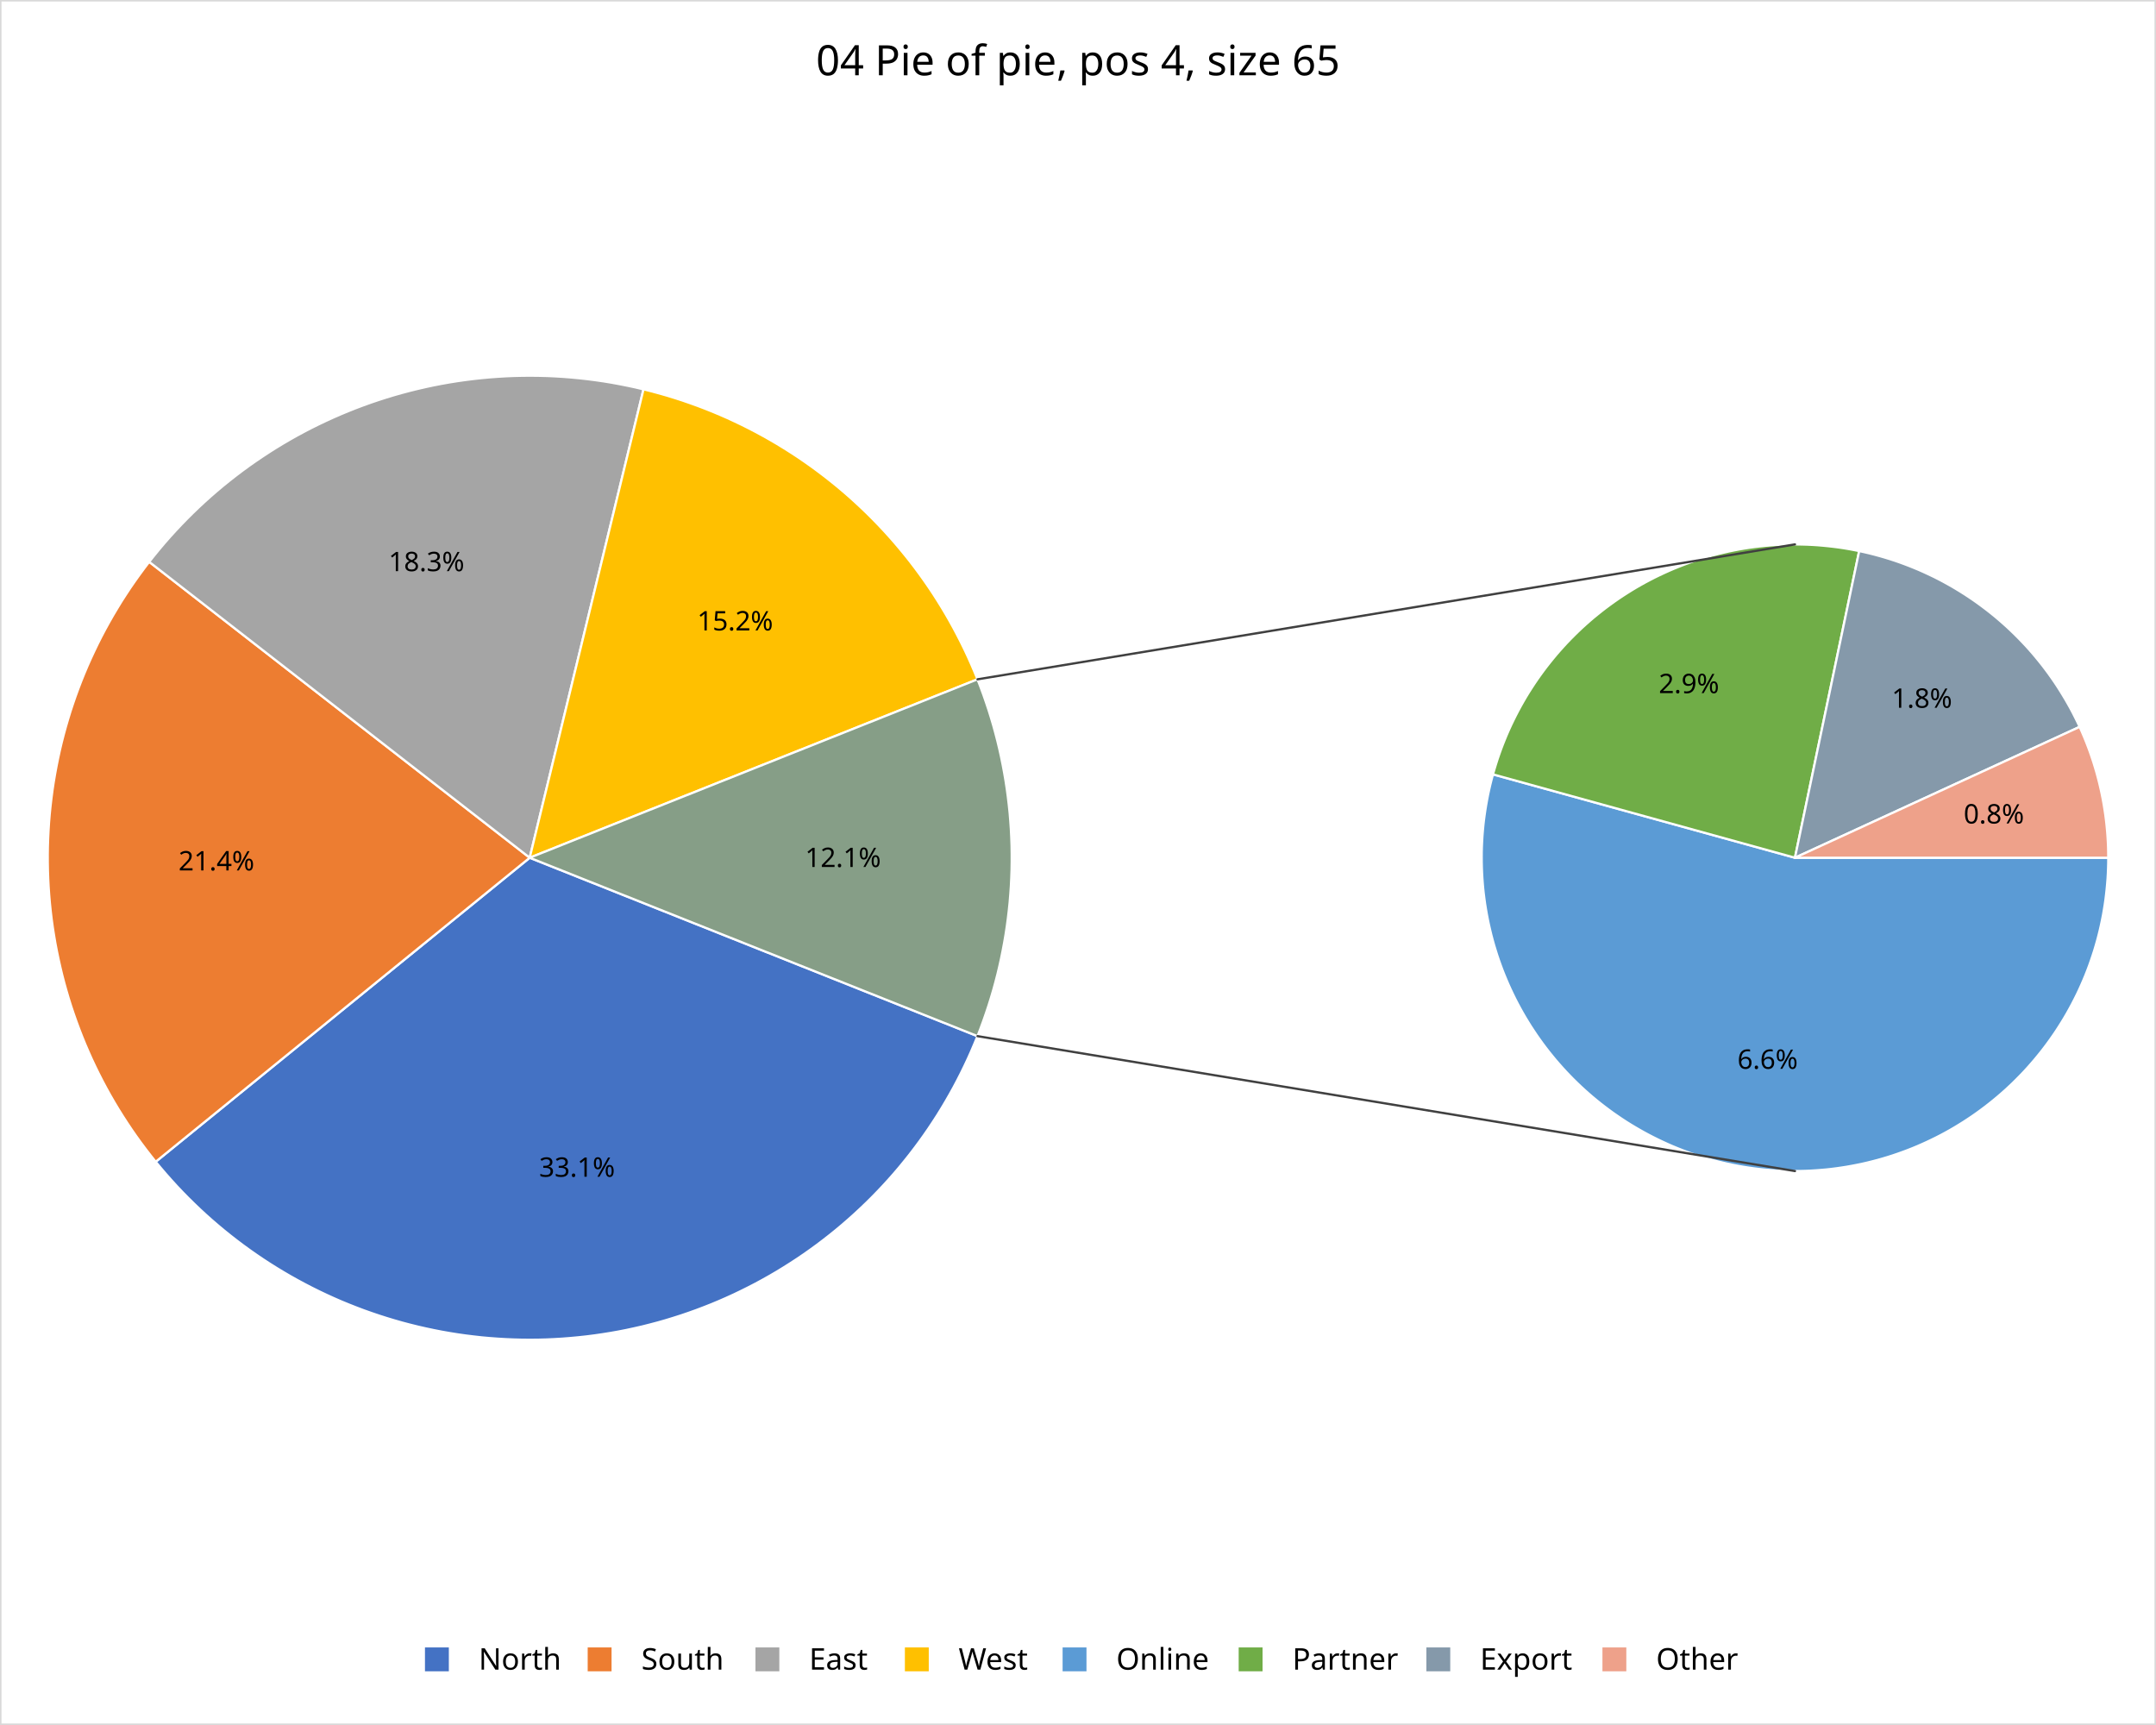
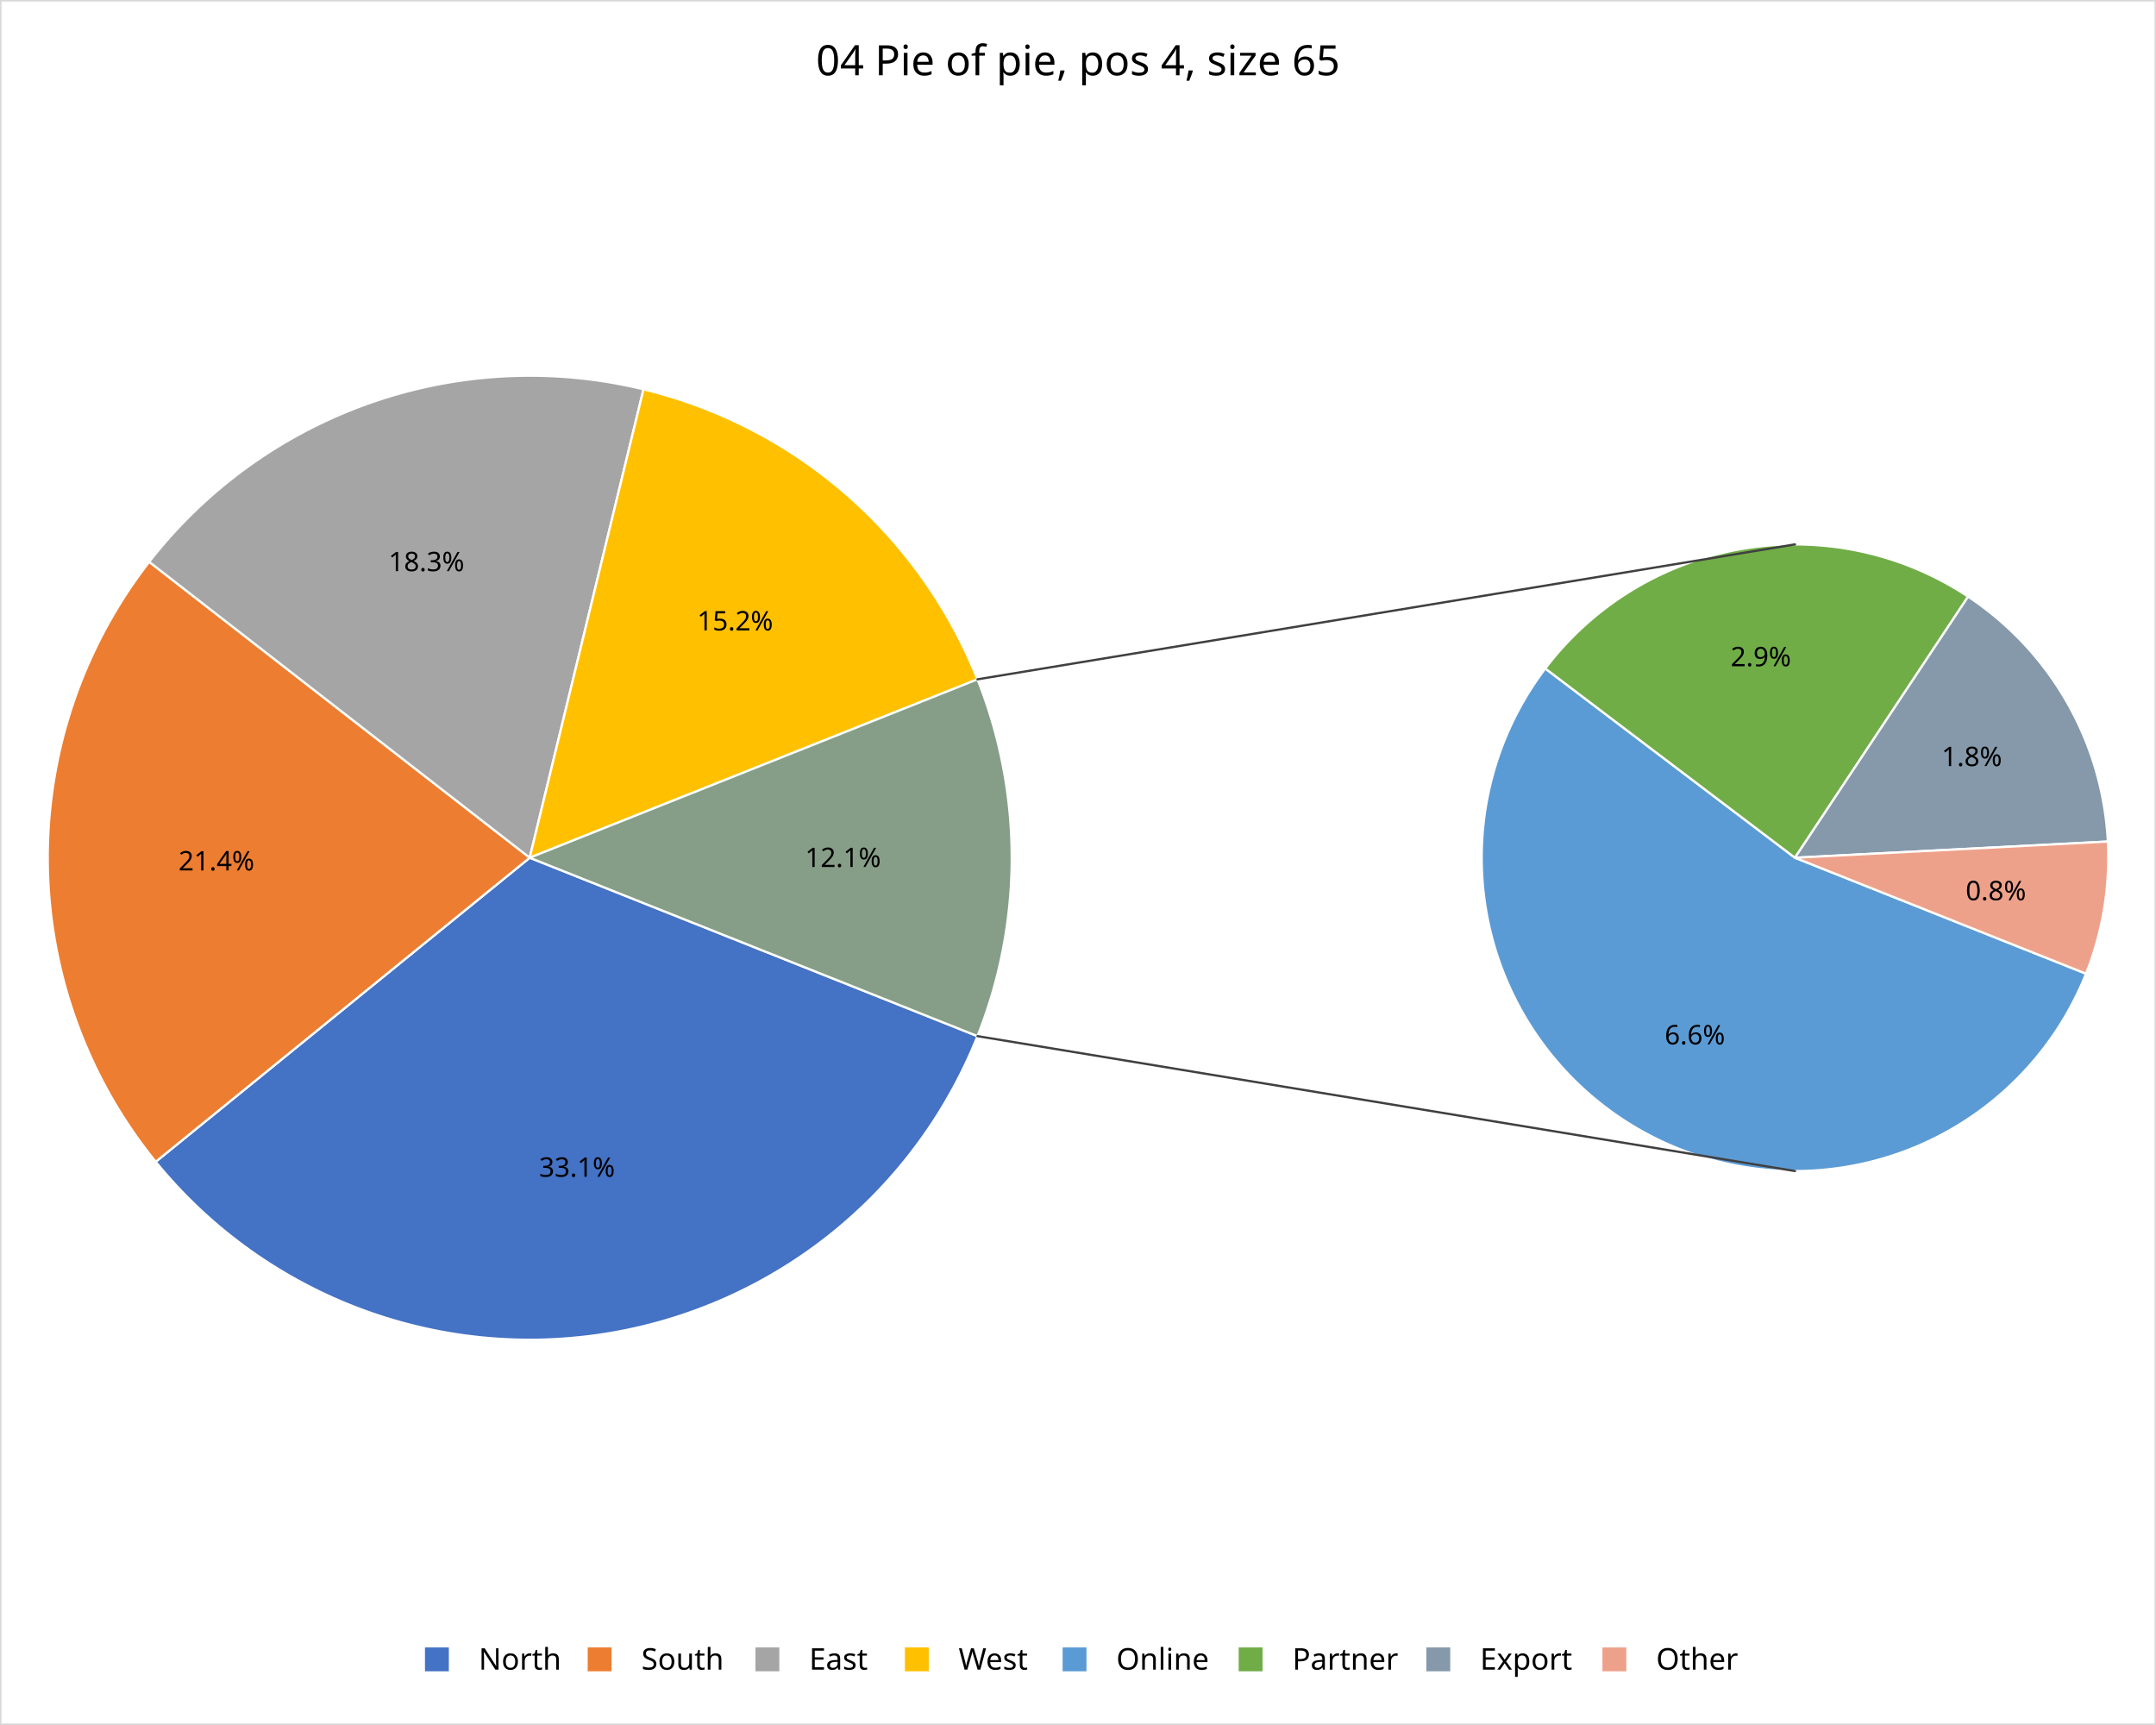
<svg xmlns="http://www.w3.org/2000/svg" class="svglite" data-engine-version="2.0" width="720.00pt" height="576.00pt" viewBox="0 0 720.00 576.00">
  <defs>
    <style type="text/css">
    .svglite line, .svglite polyline, .svglite polygon, .svglite path, .svglite rect, .svglite circle {
      fill: none;
      stroke: #000000;
      stroke-linecap: round;
      stroke-linejoin: round;
      stroke-miterlimit: 10.00;
    }
  </style>
  </defs>
  <rect width="100%" height="100%" style="stroke: none; fill: #FFFFFF;" />
  <defs>
    <clipPath id="cpMC4wMHw3MjAuMDB8MC4wMHw1NzYuMDA=">
      <rect x="0.00" y="0.00" width="720.00" height="576.00" />
    </clipPath>
  </defs>
  <g clip-path="url(#cpMC4wMHw3MjAuMDB8MC4wMHw1NzYuMDA=)">
    <rect x="0.00" y="0.00" width="720.00" height="576.00" style="stroke-width: 1.00; stroke: #D9D9D9; fill: #FFFFFF;" />
    <text x="360.00" y="25.14" text-anchor="middle" style="font-size: 14.00px; font-family: sans;" textLength="172.02px" lengthAdjust="spacingAndGlyphs">04 Pie of pie, pos 4, size 65</text>
    <polygon points="176.90,286.41 326.44,345.98 325.41,348.48 324.35,350.97 323.25,353.43 322.10,355.88 320.92,358.30 319.69,360.71 318.43,363.09 317.12,365.45 315.77,367.80 314.39,370.11 312.97,372.41 311.50,374.68 310.01,376.92 308.47,379.14 306.89,381.34 305.28,383.50 303.64,385.64 301.95,387.75 300.24,389.84 298.49,391.89 296.70,393.92 294.88,395.91 293.03,397.87 291.14,399.81 289.22,401.71 287.27,403.57 285.29,405.41 283.28,407.21 281.24,408.98 279.17,410.71 277.07,412.41 274.94,414.07 272.79,415.70 270.60,417.29 268.40,418.84 266.16,420.36 263.90,421.83 261.62,423.27 259.31,424.68 256.98,426.04 254.63,427.36 252.25,428.65 249.85,429.89 247.44,431.09 245.00,432.26 242.54,433.38 240.07,434.46 237.58,435.50 235.07,436.49 232.54,437.45 230.00,438.36 227.45,439.23 224.88,440.05 222.29,440.84 219.70,441.58 217.09,442.27 214.47,442.93 211.84,443.53 209.20,444.10 206.55,444.62 203.89,445.09 201.22,445.52 198.55,445.91 195.87,446.25 193.19,446.54 190.50,446.79 187.81,447.00 185.11,447.16 182.42,447.28 179.72,447.35 177.02,447.37 174.32,447.35 171.62,447.28 168.92,447.17 166.22,447.01 163.53,446.81 160.84,446.57 158.16,446.27 155.48,445.94 152.81,445.56 150.14,445.13 147.48,444.66 144.83,444.14 142.19,443.58 139.56,442.98 136.94,442.33 134.33,441.64 131.73,440.90 129.15,440.12 126.58,439.30 124.02,438.43 121.48,437.53 118.95,436.57 116.44,435.58 113.94,434.55 111.47,433.47 109.01,432.35 106.57,431.19 104.15,429.99 101.76,428.75 99.38,427.47 97.02,426.15 94.69,424.79 92.38,423.39 90.10,421.96 87.83,420.48 85.60,418.97 83.39,417.42 81.20,415.83 79.05,414.21 76.92,412.55 74.81,410.85 72.74,409.12 70.70,407.36 68.68,405.56 66.70,403.73 64.75,401.86 62.83,399.97 60.94,398.04 59.08,396.08 57.26,394.08 55.47,392.06 53.72,390.01 51.99,387.93 " style="stroke-width: 0.75; stroke: #FFFFFF; fill: #4472C4;" />
    <text x="192.71" y="392.93" text-anchor="middle" style="font-size: 9.00px; font-family: sans;" textLength="25.52px" lengthAdjust="spacingAndGlyphs">33.1%</text>
    <polygon points="176.90,286.41 51.99,387.93 50.31,385.82 48.66,383.68 47.04,381.51 45.46,379.32 43.92,377.10 42.42,374.85 40.95,372.58 39.52,370.29 38.13,367.97 36.78,365.63 35.47,363.26 34.20,360.88 32.97,358.47 31.78,356.04 30.63,353.60 29.53,351.13 28.46,348.65 27.44,346.15 26.46,343.63 25.52,341.09 24.62,338.54 23.76,335.98 22.95,333.40 22.19,330.81 21.46,328.21 20.78,325.59 20.15,322.96 19.56,320.33 19.01,317.68 18.50,315.02 18.05,312.36 17.63,309.69 17.26,307.01 16.94,304.33 16.66,301.64 16.43,298.95 16.24,296.25 16.10,293.55 16.00,290.85 15.95,288.15 15.94,285.45 15.98,282.74 16.07,280.04 16.20,277.34 16.37,274.65 16.59,271.95 16.86,269.26 17.17,266.58 17.52,263.90 17.92,261.23 18.37,258.56 18.86,255.90 19.39,253.25 19.97,250.61 20.59,247.98 21.26,245.36 21.97,242.76 22.73,240.16 23.52,237.58 24.37,235.01 25.25,232.46 26.18,229.92 27.15,227.39 28.16,224.89 29.21,222.40 30.31,219.93 31.45,217.48 32.62,215.04 33.84,212.63 35.10,210.24 36.40,207.87 37.74,205.52 39.12,203.20 40.53,200.89 41.99,198.62 43.48,196.36 45.01,194.14 46.58,191.94 48.18,189.76 49.82,187.61 " style="stroke-width: 0.75; stroke: #FFFFFF; fill: #ED7D31;" />
    <text x="72.28" y="290.64" text-anchor="middle" style="font-size: 9.00px; font-family: sans;" textLength="25.52px" lengthAdjust="spacingAndGlyphs">21.4%</text>
    <polygon points="176.90,286.41 49.82,187.61 51.51,185.48 53.23,183.38 54.99,181.30 56.78,179.26 58.61,177.25 60.47,175.27 62.36,173.32 64.29,171.40 66.25,169.51 68.24,167.66 70.26,165.84 72.31,164.06 74.39,162.31 76.50,160.60 78.64,158.92 80.80,157.28 83.00,155.67 85.22,154.11 87.47,152.58 89.74,151.09 92.04,149.63 94.36,148.22 96.70,146.85 99.07,145.51 101.46,144.22 103.87,142.96 106.31,141.75 108.76,140.58 111.23,139.45 113.72,138.36 116.23,137.32 118.76,136.31 121.30,135.35 123.86,134.43 126.43,133.56 129.02,132.73 131.62,131.94 134.24,131.20 136.86,130.50 139.50,129.85 142.15,129.24 144.81,128.67 147.48,128.15 150.15,127.68 152.84,127.25 155.53,126.87 158.23,126.53 160.93,126.24 163.64,125.99 166.35,125.79 169.06,125.63 171.78,125.52 174.49,125.46 177.21,125.44 179.93,125.47 182.65,125.54 185.36,125.66 188.08,125.83 190.79,126.04 193.49,126.30 196.19,126.60 198.89,126.95 201.58,127.34 204.26,127.78 206.93,128.27 209.60,128.80 212.26,129.37 214.90,129.99 " style="stroke-width: 0.75; stroke: #FFFFFF; fill: #A5A5A5;" />
    <text x="142.42" y="190.72" text-anchor="middle" style="font-size: 9.00px; font-family: sans;" textLength="25.52px" lengthAdjust="spacingAndGlyphs">18.3%</text>
    <polygon points="176.90,286.41 214.90,129.99 217.51,130.65 220.11,131.35 222.70,132.09 225.27,132.88 227.84,133.71 230.38,134.59 232.91,135.50 235.43,136.46 237.93,137.46 240.41,138.50 242.88,139.58 245.32,140.71 247.75,141.87 250.16,143.08 252.54,144.32 254.91,145.61 257.25,146.93 259.57,148.29 261.87,149.70 264.15,151.14 266.40,152.61 268.62,154.13 270.82,155.68 272.99,157.27 275.14,158.90 277.26,160.56 279.35,162.25 281.41,163.98 283.45,165.75 285.45,167.55 287.42,169.38 289.36,171.24 291.27,173.14 293.15,175.07 295.00,177.03 296.81,179.02 298.59,181.04 300.33,183.09 302.04,185.17 303.72,187.27 305.36,189.41 306.96,191.57 308.53,193.76 310.06,195.97 311.56,198.21 313.01,200.48 314.43,202.77 315.81,205.08 317.15,207.41 318.45,209.77 319.71,212.15 320.94,214.55 322.12,216.96 323.26,219.40 324.36,221.86 325.42,224.33 326.44,226.83 " style="stroke-width: 0.75; stroke: #FFFFFF; fill: #FFC000;" />
    <text x="245.50" y="210.50" text-anchor="middle" style="font-size: 9.00px; font-family: sans;" textLength="25.52px" lengthAdjust="spacingAndGlyphs">15.2%</text>
    <polygon points="176.90,286.41 326.44,226.83 327.42,229.36 328.36,231.90 329.25,234.46 330.11,237.03 330.92,239.62 331.69,242.22 332.41,244.84 333.09,247.47 333.72,250.10 334.31,252.75 334.85,255.41 335.35,258.07 335.81,260.75 336.22,263.43 336.58,266.12 336.90,268.81 337.18,271.51 337.40,274.21 337.59,276.92 337.72,279.63 337.82,282.34 337.86,285.05 337.86,287.76 337.82,290.47 337.72,293.19 337.59,295.89 337.40,298.60 337.18,301.30 336.90,304.00 336.58,306.70 336.22,309.38 335.81,312.06 335.35,314.74 334.85,317.40 334.31,320.06 333.72,322.71 333.09,325.35 332.41,327.97 331.69,330.59 330.92,333.19 330.11,335.78 329.25,338.35 328.36,340.91 327.42,343.46 326.44,345.98 " style="stroke-width: 0.75; stroke: #FFFFFF; fill: #869E87;" />
    <text x="281.53" y="289.50" text-anchor="middle" style="font-size: 9.00px; font-family: sans;" textLength="25.52px" lengthAdjust="spacingAndGlyphs">12.1%</text>
-     <polygon points="599.43,286.41 704.06,286.41 704.05,288.16 704.00,289.90 703.93,291.65 703.83,293.40 703.69,295.14 703.53,296.88 703.34,298.62 703.13,300.36 702.88,302.09 702.60,303.82 702.30,305.54 701.96,307.26 701.60,308.97 701.21,310.67 700.79,312.37 700.34,314.06 699.86,315.75 699.36,317.42 698.82,319.09 698.26,320.74 697.68,322.39 697.06,324.03 696.42,325.66 695.75,327.27 695.05,328.88 694.33,330.47 693.58,332.05 692.80,333.62 692.00,335.17 691.17,336.71 690.32,338.24 689.44,339.75 688.53,341.25 687.60,342.73 686.65,344.20 685.67,345.65 684.67,347.08 683.64,348.50 682.59,349.90 681.52,351.28 680.42,352.64 679.30,353.99 678.16,355.31 677.00,356.62 675.82,357.91 674.61,359.17 673.38,360.42 672.14,361.65 670.87,362.85 669.58,364.04 668.27,365.20 666.94,366.34 665.60,367.45 664.23,368.55 662.85,369.62 661.45,370.67 660.03,371.70 658.60,372.70 657.15,373.67 655.68,374.63 654.20,375.55 652.70,376.46 651.19,377.34 649.66,378.19 648.12,379.02 646.56,379.82 644.99,380.59 643.41,381.34 641.82,382.06 640.22,382.76 638.60,383.43 636.97,384.07 635.33,384.68 633.68,385.27 632.03,385.83 630.36,386.36 628.69,386.86 627.00,387.34 625.31,387.78 623.61,388.20 621.91,388.59 620.19,388.95 618.48,389.28 616.75,389.59 615.03,389.86 613.30,390.11 611.56,390.33 609.82,390.52 608.08,390.67 606.33,390.80 604.59,390.91 602.84,390.98 601.09,391.02 599.34,391.03 597.59,391.02 595.84,390.97 594.10,390.90 592.35,390.79 590.61,390.66 588.86,390.50 587.12,390.31 585.39,390.09 583.66,389.84 581.93,389.56 580.21,389.25 578.49,388.92 576.78,388.55 575.08,388.16 573.38,387.74 571.69,387.29 570.00,386.81 568.33,386.30 566.66,385.77 565.01,385.21 563.36,384.62 561.72,384.00 560.10,383.36 558.48,382.69 556.88,381.99 555.29,381.26 553.71,380.51 552.14,379.73 550.59,378.93 549.05,378.10 547.52,377.24 546.01,376.36 544.51,375.46 543.03,374.53 541.56,373.57 540.12,372.59 538.68,371.59 537.27,370.56 535.87,369.51 534.49,368.44 533.13,367.34 531.78,366.22 530.46,365.08 529.15,363.91 527.87,362.73 526.60,361.52 525.35,360.29 524.13,359.04 522.92,357.77 521.74,356.48 520.58,355.17 519.44,353.85 518.33,352.50 517.23,351.13 516.16,349.75 515.11,348.35 514.09,346.93 513.09,345.50 512.12,344.04 511.16,342.58 510.24,341.09 509.33,339.59 508.46,338.08 507.61,336.55 506.78,335.01 505.98,333.45 505.21,331.88 504.46,330.30 503.74,328.71 503.05,327.10 502.38,325.49 501.74,323.86 501.13,322.22 500.54,320.57 499.98,318.91 499.46,317.25 498.95,315.57 498.48,313.89 498.03,312.19 497.62,310.49 497.23,308.79 496.87,307.08 496.54,305.36 496.24,303.64 495.96,301.91 495.72,300.18 495.50,298.44 495.31,296.70 495.16,294.96 495.03,293.21 494.93,291.47 494.86,289.72 494.82,287.97 494.81,286.22 494.82,284.47 494.87,282.72 494.95,280.98 495.05,279.23 495.19,277.49 495.35,275.74 495.54,274.01 495.77,272.27 496.02,270.54 496.30,268.81 496.61,267.09 496.94,265.37 497.31,263.66 497.70,261.96 498.13,260.26 498.58,258.57 " style="stroke-width: 0.75; stroke: #FFFFFF; fill: #5B9BD5;" />
-     <text x="590.30" y="356.89" text-anchor="middle" style="font-size: 9.00px; font-family: sans;" textLength="20.51px" lengthAdjust="spacingAndGlyphs">6.6%</text>
-     <polygon points="599.43,286.41 498.58,258.57 499.06,256.89 499.57,255.21 500.10,253.54 500.67,251.88 501.26,250.23 501.88,248.59 502.53,246.96 503.20,245.34 503.90,243.74 504.63,242.14 505.39,240.56 506.17,238.99 506.98,237.43 507.81,235.89 508.67,234.36 509.55,232.85 510.46,231.35 511.40,229.87 512.36,228.40 513.34,226.95 514.35,225.52 515.38,224.10 516.44,222.70 517.52,221.32 518.62,219.96 519.74,218.61 520.89,217.29 522.06,215.98 523.25,214.69 524.46,213.43 525.70,212.18 526.95,210.96 528.22,209.75 529.52,208.57 530.83,207.41 532.16,206.27 533.52,205.16 534.89,204.06 536.28,202.99 537.68,201.95 539.11,200.92 540.55,199.92 542.00,198.95 543.48,198.00 544.97,197.07 546.47,196.17 547.99,195.30 549.52,194.45 551.07,193.63 552.63,192.83 554.21,192.06 555.79,191.32 557.39,190.60 559.00,189.91 560.63,189.24 562.26,188.61 563.90,188.00 565.56,187.42 567.22,186.86 568.89,186.34 570.57,185.84 572.26,185.37 573.96,184.93 575.66,184.52 577.37,184.13 579.09,183.78 580.81,183.45 582.54,183.15 584.27,182.88 586.01,182.64 587.75,182.43 589.49,182.25 591.24,182.10 592.99,181.98 594.74,181.88 596.49,181.82 598.24,181.79 600.00,181.78 601.75,181.81 603.50,181.86 605.25,181.94 607.00,182.05 608.75,182.20 610.49,182.37 612.24,182.57 613.97,182.79 615.71,183.05 617.44,183.34 619.16,183.66 620.88,184.00 " style="stroke-width: 0.75; stroke: #FFFFFF; fill: #70AD47;" />
-     <text x="564.03" y="231.44" text-anchor="middle" style="font-size: 9.00px; font-family: sans;" textLength="20.51px" lengthAdjust="spacingAndGlyphs">2.9%</text>
-     <polygon points="599.43,286.41 620.88,184.00 622.58,184.37 624.28,184.77 625.97,185.20 627.66,185.66 629.33,186.14 631.00,186.65 632.66,187.19 634.31,187.76 635.95,188.36 637.57,188.98 639.19,189.63 640.80,190.30 642.40,191.01 643.98,191.74 645.55,192.49 647.11,193.27 648.66,194.08 650.19,194.92 651.71,195.77 653.21,196.66 654.70,197.57 656.17,198.50 657.63,199.46 659.07,200.44 660.50,201.45 661.90,202.48 663.29,203.53 664.67,204.61 666.02,205.70 667.36,206.83 668.67,207.97 669.97,209.13 671.25,210.32 672.51,211.53 673.75,212.76 674.96,214.01 676.16,215.27 677.34,216.56 678.49,217.87 679.62,219.20 680.73,220.55 681.82,221.91 682.88,223.29 683.92,224.69 684.94,226.11 685.93,227.54 686.90,228.99 687.84,230.46 688.76,231.94 689.66,233.44 690.53,234.95 691.38,236.47 692.20,238.01 692.99,239.57 693.76,241.13 694.50,242.71 " style="stroke-width: 0.75; stroke: #FFFFFF; fill: #8599AA;" />
-     <text x="641.84" y="236.33" text-anchor="middle" style="font-size: 9.00px; font-family: sans;" textLength="20.51px" lengthAdjust="spacingAndGlyphs">1.8%</text>
-     <polygon points="599.43,286.41 694.50,242.71 695.24,244.35 695.95,246.01 696.63,247.68 697.28,249.36 697.91,251.05 698.50,252.76 699.07,254.47 699.60,256.19 700.11,257.92 700.58,259.66 701.03,261.41 701.44,263.16 701.83,264.92 702.19,266.69 702.51,268.46 702.80,270.24 703.07,272.03 703.30,273.81 703.50,275.61 703.67,277.40 703.81,279.20 703.92,281.00 704.00,282.80 704.04,284.60 704.06,286.41 " style="stroke-width: 0.75; stroke: #FFFFFF; fill: #EEA18A;" />
-     <text x="665.87" y="274.97" text-anchor="middle" style="font-size: 9.00px; font-family: sans;" textLength="20.51px" lengthAdjust="spacingAndGlyphs">0.8%</text>
+     <polygon points="599.43,286.41 696.63,325.13 695.97,326.75 695.28,328.36 694.56,329.96 693.82,331.54 693.06,333.11 692.26,334.67 691.44,336.22 690.60,337.75 689.72,339.27 688.83,340.77 687.91,342.25 686.96,343.73 685.99,345.18 685.00,346.62 683.98,348.04 682.93,349.45 681.87,350.83 680.78,352.20 679.67,353.55 678.53,354.89 677.38,356.20 676.20,357.49 675.00,358.77 673.78,360.02 672.54,361.25 671.28,362.46 670.00,363.66 668.70,364.82 667.37,365.97 666.04,367.10 664.68,368.20 663.30,369.28 661.91,370.33 660.49,371.37 659.06,372.38 657.62,373.36 656.16,374.32 654.68,375.26 653.19,376.17 651.68,377.05 650.15,377.92 648.62,378.75 647.07,379.56 645.50,380.34 643.93,381.10 642.34,381.83 640.74,382.54 639.12,383.21 637.50,383.86 635.86,384.49 634.22,385.08 632.56,385.65 630.90,386.19 629.23,386.70 627.55,387.18 625.86,387.64 624.16,388.07 622.46,388.47 620.75,388.84 619.03,389.18 617.31,389.49 615.59,389.78 613.86,390.03 612.12,390.26 610.38,390.46 608.64,390.63 606.90,390.77 605.15,390.88 603.40,390.96 601.66,391.01 599.91,391.03 598.16,391.02 596.41,390.99 594.66,390.92 592.91,390.83 591.17,390.71 589.43,390.55 587.69,390.37 585.95,390.16 584.22,389.92 582.49,389.65 580.76,389.35 579.05,389.03 577.33,388.67 575.63,388.29 573.93,387.88 572.23,387.43 570.55,386.97 568.87,386.47 567.20,385.94 565.54,385.39 563.89,384.81 562.25,384.20 560.62,383.57 559.00,382.90 557.39,382.22 555.80,381.50 554.22,380.76 552.64,379.99 551.09,379.19 549.54,378.37 548.01,377.52 546.49,376.65 544.99,375.75 543.51,374.83 542.04,373.88 540.58,372.91 539.14,371.92 537.72,370.90 536.32,369.85 534.93,368.78 533.56,367.69 532.21,366.58 530.88,365.45 529.57,364.29 528.28,363.11 527.01,361.91 525.75,360.69 524.52,359.45 523.31,358.18 522.12,356.90 520.95,355.60 519.81,354.28 518.68,352.94 517.58,351.58 516.51,350.20 515.45,348.80 514.42,347.39 513.41,345.96 512.43,344.52 511.47,343.05 510.53,341.57 509.62,340.08 508.74,338.57 507.88,337.05 507.05,335.51 506.24,333.96 505.46,332.39 504.70,330.82 503.97,329.23 503.27,327.62 502.59,326.01 501.94,324.38 501.32,322.75 500.73,321.10 500.16,319.45 499.62,317.78 499.11,316.11 498.63,314.43 498.18,312.74 497.75,311.04 497.35,309.34 496.98,307.63 496.64,305.91 496.33,304.19 496.05,302.47 495.79,300.74 495.57,299.00 495.37,297.26 495.20,295.52 495.07,293.78 494.96,292.03 494.88,290.28 494.83,288.54 494.81,286.79 494.82,285.04 494.85,283.29 494.92,281.54 495.02,279.79 495.14,278.05 495.30,276.31 495.48,274.57 495.69,272.83 495.93,271.10 496.20,269.37 496.50,267.65 496.83,265.93 497.19,264.22 497.57,262.51 497.99,260.81 498.43,259.12 498.90,257.43 499.40,255.75 499.92,254.09 500.48,252.43 501.06,250.78 501.67,249.14 502.31,247.51 502.97,245.89 503.66,244.28 504.38,242.69 505.12,241.10 505.89,239.53 506.69,237.98 507.51,236.43 508.36,234.90 509.24,233.39 510.13,231.89 511.06,230.40 512.01,228.93 512.98,227.48 513.98,226.04 515.00,224.62 516.04,223.22 " style="stroke-width: 0.75; stroke: #FFFFFF; fill: #5B9BD5;" />
+     <text x="566.01" y="348.73" text-anchor="middle" style="font-size: 9.00px; font-family: sans;" textLength="20.51px" lengthAdjust="spacingAndGlyphs">6.6%</text>
+     <polygon points="599.43,286.41 516.04,223.22 517.11,221.83 518.21,220.46 519.32,219.11 520.46,217.77 521.62,216.46 522.81,215.17 524.01,213.89 525.24,212.64 526.48,211.41 527.75,210.20 529.04,209.01 530.34,207.84 531.67,206.69 533.01,205.57 534.38,204.46 535.76,203.39 537.16,202.33 538.58,201.30 540.01,200.29 541.46,199.31 542.93,198.35 544.41,197.41 545.91,196.51 547.43,195.62 548.95,194.76 550.50,193.93 552.05,193.12 553.62,192.34 555.20,191.59 556.80,190.86 558.41,190.16 560.02,189.49 561.65,188.84 563.29,188.22 564.94,187.63 566.60,187.06 568.27,186.53 569.95,186.02 571.64,185.54 573.33,185.09 575.03,184.67 576.74,184.27 578.45,183.90 580.17,183.57 581.90,183.26 583.63,182.98 585.37,182.73 587.10,182.51 588.85,182.32 590.59,182.15 592.34,182.02 594.09,181.92 595.84,181.84 597.59,181.80 599.35,181.78 601.10,181.79 602.85,181.84 604.60,181.91 606.35,182.01 608.10,182.14 609.85,182.30 611.59,182.49 613.33,182.71 615.07,182.95 616.80,183.23 618.52,183.54 620.24,183.87 621.96,184.23 623.67,184.62 625.37,185.05 627.06,185.49 628.75,185.97 630.43,186.48 632.10,187.01 633.76,187.57 635.41,188.16 637.05,188.78 638.68,189.42 640.30,190.09 641.91,190.79 643.51,191.52 645.09,192.27 646.66,193.04 648.22,193.85 649.76,194.68 651.29,195.54 652.81,196.42 654.31,197.32 655.79,198.26 657.26,199.21 " style="stroke-width: 0.75; stroke: #FFFFFF; fill: #70AD47;" />
+     <text x="588.04" y="222.46" text-anchor="middle" style="font-size: 9.00px; font-family: sans;" textLength="20.51px" lengthAdjust="spacingAndGlyphs">2.9%</text>
+     <polygon points="599.43,286.41 657.26,199.21 658.71,200.19 660.14,201.19 661.55,202.21 662.94,203.26 664.32,204.33 665.68,205.42 667.02,206.54 668.34,207.68 669.64,208.84 670.93,210.02 672.19,211.22 673.43,212.44 674.66,213.69 675.86,214.95 677.04,216.23 678.20,217.54 679.33,218.86 680.45,220.20 681.54,221.56 682.61,222.94 683.66,224.33 684.68,225.75 685.68,227.18 686.65,228.62 687.61,230.08 688.53,231.56 689.43,233.05 690.31,234.56 691.16,236.08 691.99,237.62 692.79,239.17 693.56,240.73 694.31,242.31 695.03,243.89 695.73,245.49 696.40,247.10 697.04,248.73 697.65,250.36 698.24,252.00 698.80,253.65 699.33,255.31 699.84,256.98 700.31,258.66 700.76,260.35 701.18,262.04 701.57,263.74 701.94,265.44 702.27,267.16 702.58,268.87 702.86,270.59 703.11,272.32 703.33,274.05 703.52,275.78 703.68,277.52 703.82,279.26 703.92,281.00 " style="stroke-width: 0.75; stroke: #FFFFFF; fill: #8599AA;" />
+     <text x="658.50" y="255.80" text-anchor="middle" style="font-size: 9.00px; font-family: sans;" textLength="20.51px" lengthAdjust="spacingAndGlyphs">1.8%</text>
+     <polygon points="599.43,286.41 703.92,281.00 704.00,282.80 704.04,284.60 704.06,286.41 704.04,288.21 704.00,290.01 703.92,291.81 703.81,293.61 703.67,295.41 703.50,297.21 703.30,299.00 703.07,300.79 702.80,302.57 702.51,304.35 702.19,306.12 701.83,307.89 701.44,309.65 701.03,311.41 700.58,313.15 700.11,314.89 699.60,316.62 699.07,318.35 698.50,320.06 697.91,321.76 697.28,323.45 696.63,325.13 " style="stroke-width: 0.75; stroke: #FFFFFF; fill: #EEA18A;" />
+     <text x="666.53" y="300.59" text-anchor="middle" style="font-size: 9.00px; font-family: sans;" textLength="20.51px" lengthAdjust="spacingAndGlyphs">0.8%</text>
    <polyline points="326.44,226.83 599.43,181.78 " style="stroke-width: 0.75; stroke: #404040;" />
    <polyline points="326.44,345.98 599.43,391.03 " style="stroke-width: 0.75; stroke: #404040;" />
    <rect x="141.92" y="550.10" width="7.97" height="7.97" style="stroke-width: 0.75; stroke: none; fill: #4472C4;" />
    <text x="159.85" y="557.52" style="font-size: 10.00px; font-family: sans;" textLength="24.46px" lengthAdjust="spacingAndGlyphs">North</text>
    <rect x="196.26" y="550.10" width="7.97" height="7.97" style="stroke-width: 0.75; stroke: none; fill: #ED7D31;" />
    <text x="214.19" y="557.52" style="font-size: 10.00px; font-family: sans;" textLength="26.14px" lengthAdjust="spacingAndGlyphs">South</text>
    <rect x="252.29" y="550.10" width="7.97" height="7.97" style="stroke-width: 0.75; stroke: none; fill: #A5A5A5;" />
    <text x="270.22" y="557.52" style="font-size: 10.00px; font-family: sans;" textLength="20.02px" lengthAdjust="spacingAndGlyphs">East</text>
    <rect x="302.19" y="550.10" width="7.97" height="7.97" style="stroke-width: 0.75; stroke: none; fill: #FFC000;" />
    <text x="320.12" y="557.52" style="font-size: 10.00px; font-family: sans;" textLength="22.78px" lengthAdjust="spacingAndGlyphs">West</text>
    <rect x="354.86" y="550.10" width="7.97" height="7.97" style="stroke-width: 0.75; stroke: none; fill: #5B9BD5;" />
    <text x="372.79" y="557.52" style="font-size: 10.00px; font-family: sans;" textLength="28.91px" lengthAdjust="spacingAndGlyphs">Online</text>
    <rect x="413.66" y="550.10" width="7.97" height="7.97" style="stroke-width: 0.75; stroke: none; fill: #70AD47;" />
    <text x="431.59" y="557.52" style="font-size: 10.00px; font-family: sans;" textLength="32.80px" lengthAdjust="spacingAndGlyphs">Partner</text>
    <rect x="476.34" y="550.10" width="7.97" height="7.97" style="stroke-width: 0.75; stroke: none; fill: #8599AA;" />
    <text x="494.27" y="557.52" style="font-size: 10.00px; font-family: sans;" textLength="28.91px" lengthAdjust="spacingAndGlyphs">Export</text>
    <rect x="535.14" y="550.10" width="7.97" height="7.97" style="stroke-width: 0.75; stroke: none; fill: #EEA18A;" />
    <text x="553.07" y="557.52" style="font-size: 10.00px; font-family: sans;" textLength="25.01px" lengthAdjust="spacingAndGlyphs">Other</text>
  </g>
</svg>
